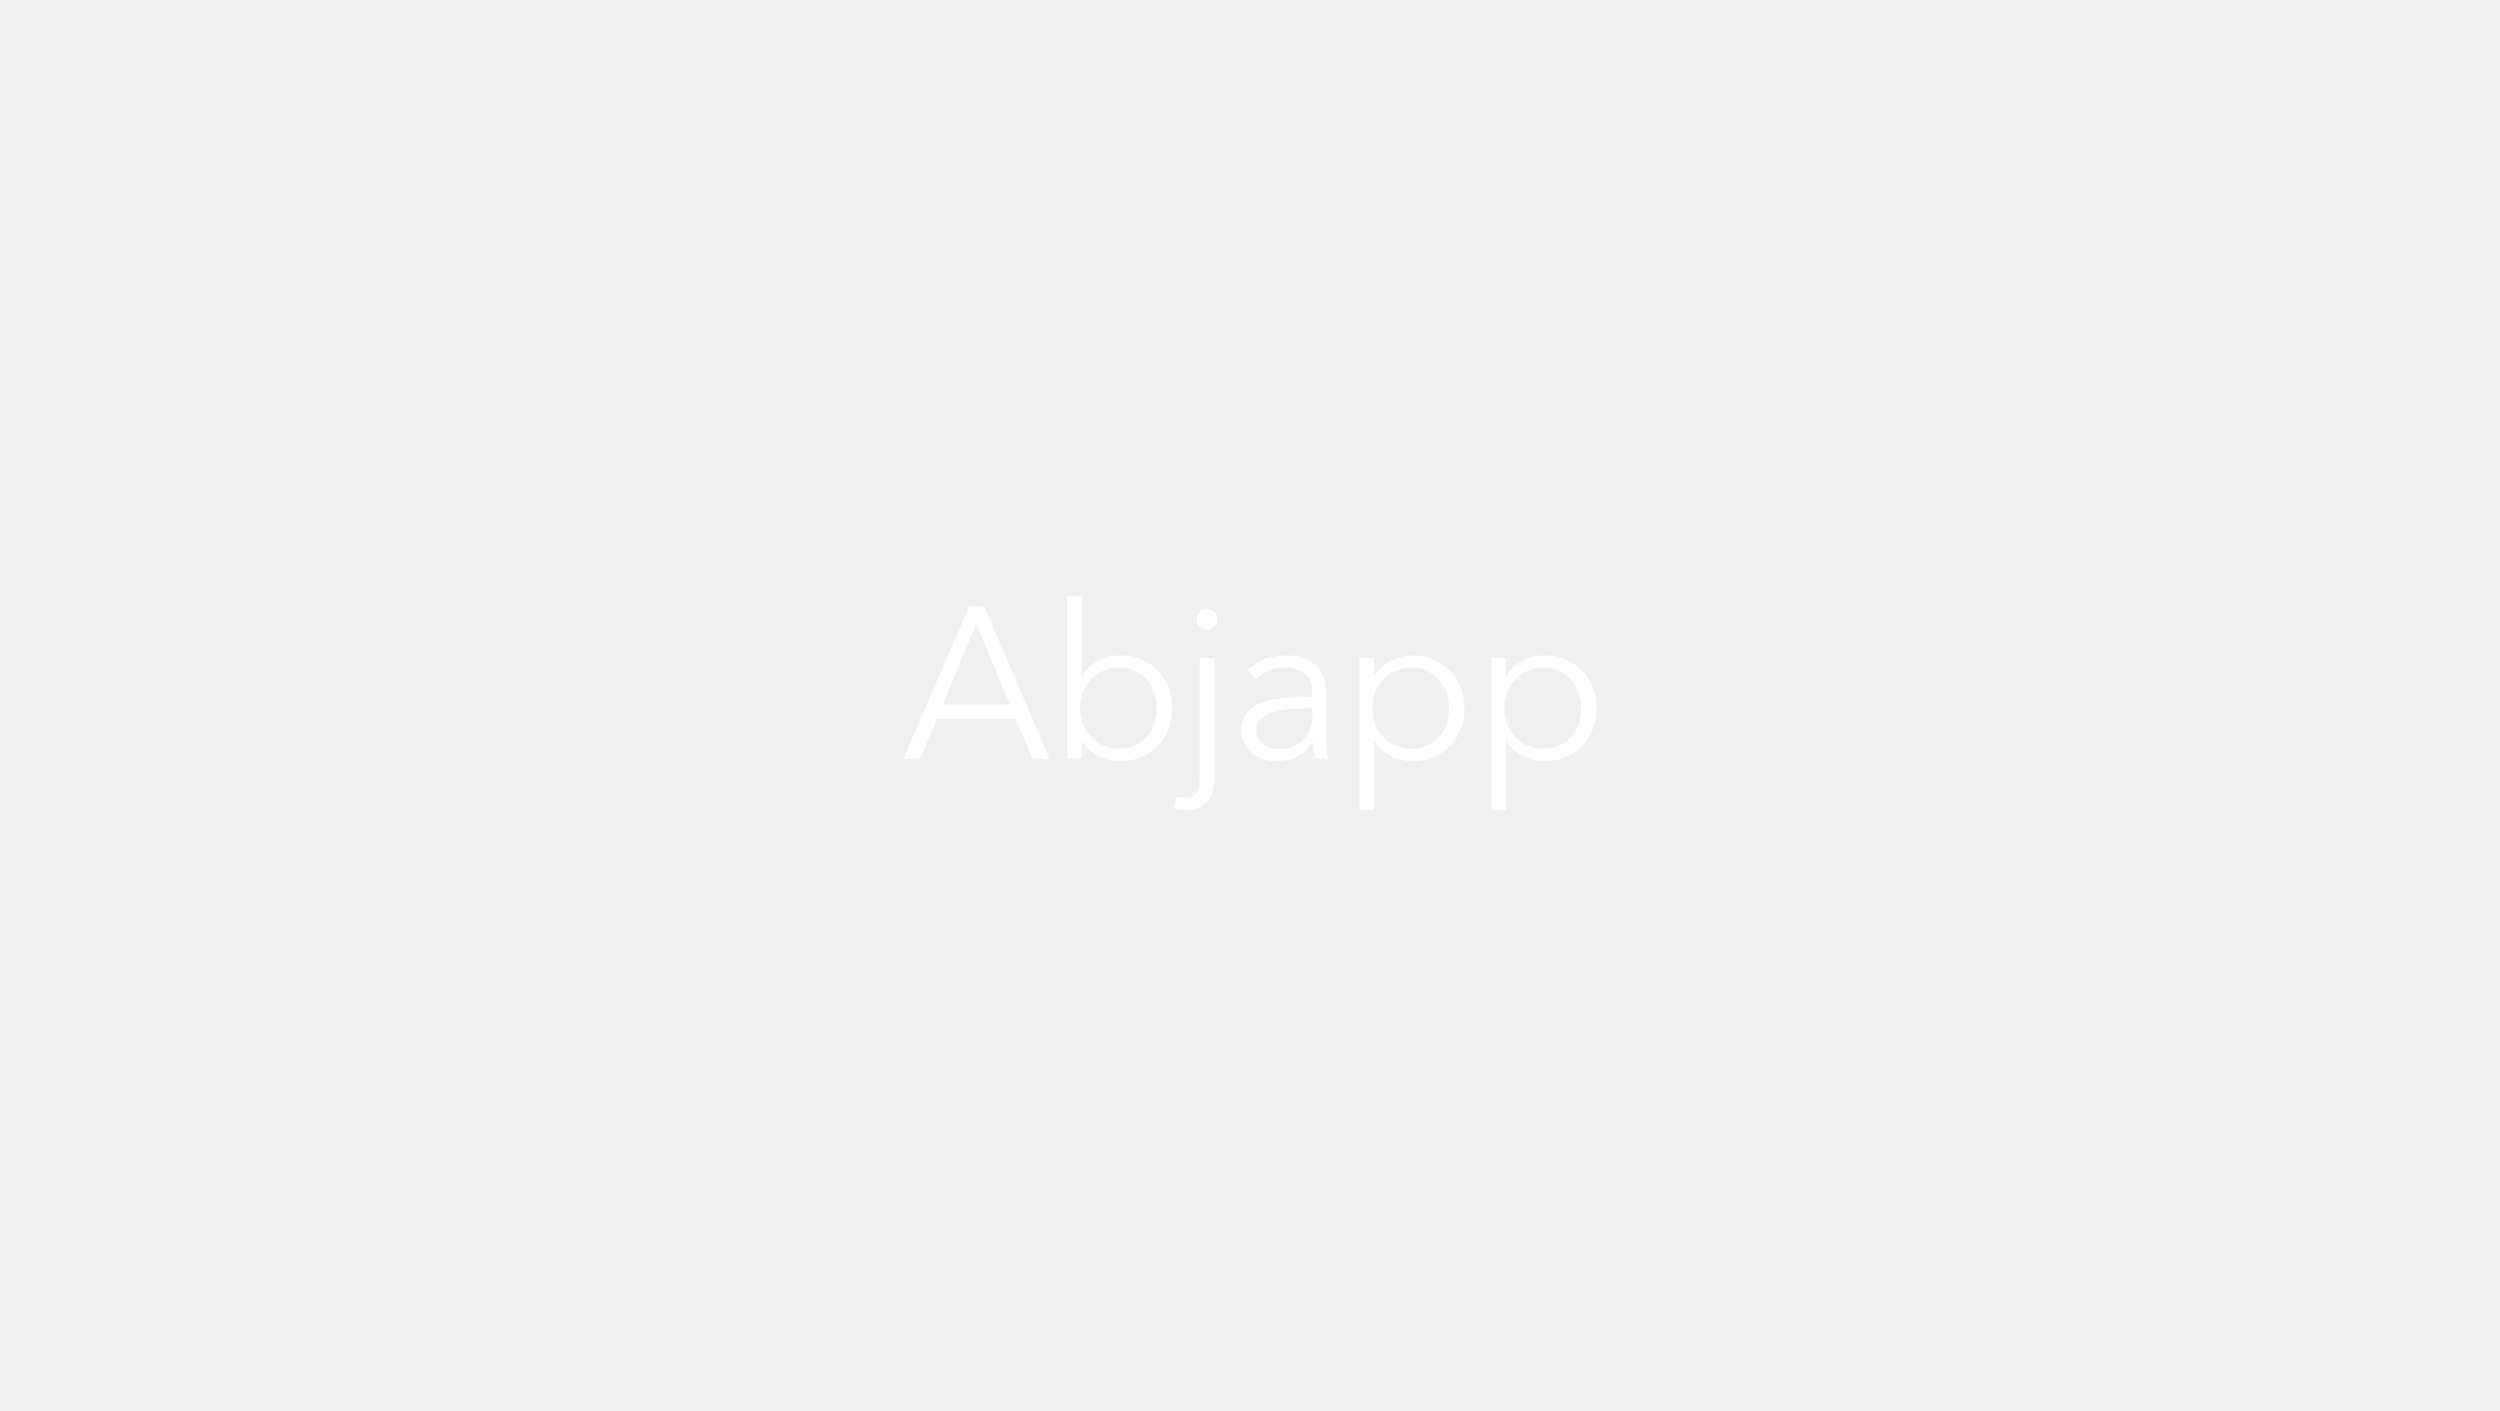
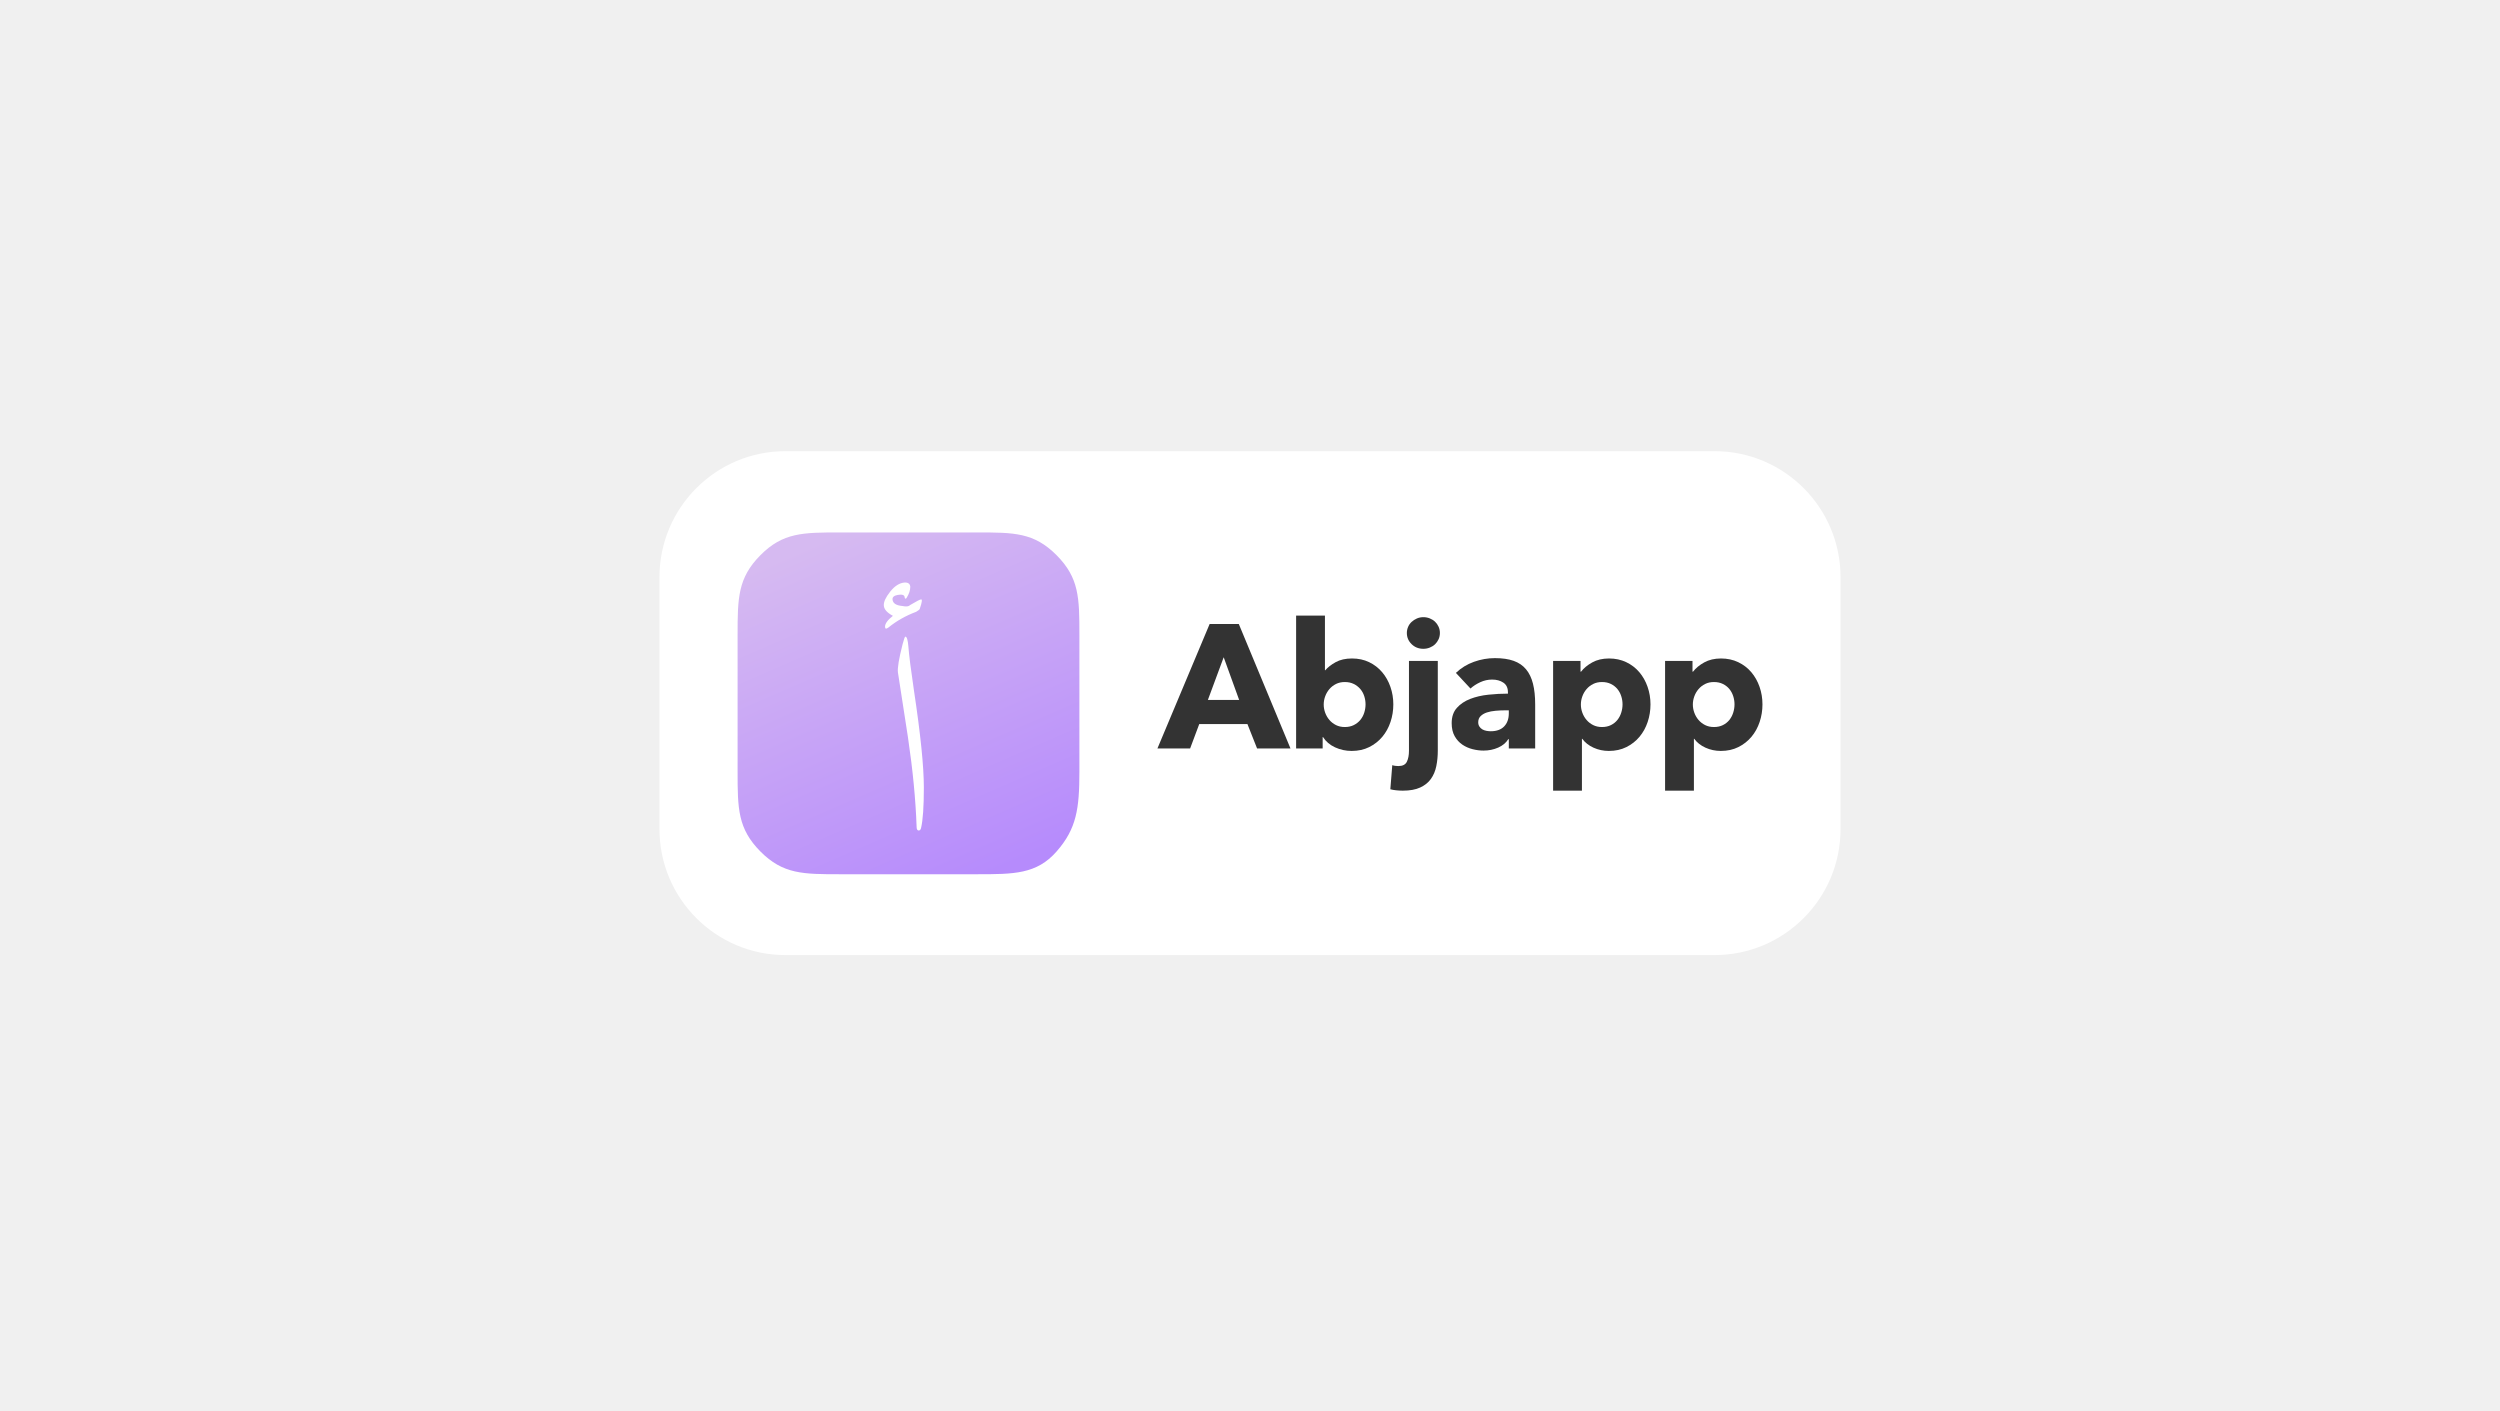
- <svg xmlns="http://www.w3.org/2000/svg" fill-rule="evenodd" stroke-linejoin="round" stroke-miterlimit="1.41" clip-rule="evenodd" viewBox="0 0 1280 722" width="1280" height="722">
-   <path fill="#fff" fill-rule="nonzero" d="M471.26 388.38h-8.69l33.66-77.88h7.7l33.44 77.88h-8.8l-8.58-20.46h-40.26l-8.47 20.46zm11.44-27.72h34.32l-17.16-41.36-17.16 41.36zm71.17 19.03v8.69h-7.48v-83.16h7.48v40.59h.22c2.2-3.373 5.06-5.922 8.58-7.645 3.52-1.723 7.15-2.585 10.89-2.585 4.033 0 7.682.697 10.945 2.09 3.263 1.393 6.05 3.3 8.36 5.72 2.31 2.42 4.107 5.28 5.39 8.58 1.283 3.3 1.925 6.857 1.925 10.67 0 3.813-.642 7.37-1.925 10.67s-3.08 6.16-5.39 8.58c-2.31 2.42-5.097 4.327-8.36 5.72-3.263 1.393-6.912 2.09-10.945 2.09-3.74 0-7.37-.843-10.89-2.53-3.52-1.687-6.38-4.18-8.58-7.48h-.22zm38.39-17.05c0-2.86-.44-5.555-1.32-8.085-.88-2.53-2.145-4.73-3.795-6.6-1.65-1.87-3.685-3.355-6.105-4.455-2.42-1.1-5.17-1.65-8.25-1.65-2.86 0-5.5.532-7.92 1.595s-4.51 2.53-6.27 4.4c-1.76 1.87-3.135 4.07-4.125 6.6-.99 2.53-1.485 5.262-1.485 8.195 0 2.933.495 5.665 1.485 8.195.99 2.53 2.365 4.712 4.125 6.545 1.76 1.833 3.85 3.282 6.27 4.345 2.42 1.063 5.06 1.595 7.92 1.595 3.08 0 5.83-.532 8.25-1.595s4.455-2.53 6.105-4.4c1.65-1.87 2.915-4.07 3.795-6.6.88-2.53 1.32-5.225 1.32-8.085zm10.01 45.1c.733.22 1.522.385 2.365.495.843.11 1.632.165 2.365.165 1.54 0 2.787-.275 3.74-.825a5.66 5.66 0 0 0 2.2-2.255c.513-.953.862-2.108 1.045-3.465.183-1.357.275-2.842.275-4.455v-60.5h7.48v61.71c0 2.053-.22 4.052-.66 5.995-.44 1.943-1.21 3.667-2.31 5.17-1.1 1.503-2.585 2.713-4.455 3.63-1.87.917-4.272 1.375-7.205 1.375-.807 0-1.76-.055-2.86-.165-1.1-.11-2.127-.312-3.08-.605l1.1-6.27zm21.01-90.64c0 1.54-.55 2.805-1.65 3.795-1.1.99-2.31 1.485-3.63 1.485-1.32 0-2.53-.495-3.63-1.485-1.1-.99-1.65-2.255-1.65-3.795s.55-2.805 1.65-3.795c1.1-.99 2.31-1.485 3.63-1.485 1.32 0 2.53.495 3.63 1.485 1.1.99 1.65 2.255 1.65 3.795zm48.62 38.06c0-4.473-1.173-7.81-3.52-10.01s-5.757-3.3-10.23-3.3c-3.08 0-5.94.55-8.58 1.65-2.64 1.1-4.877 2.567-6.71 4.4l-4.18-4.95c2.127-2.127 4.932-3.887 8.415-5.28 3.483-1.393 7.425-2.09 11.825-2.09 2.787 0 5.39.385 7.81 1.155s4.547 1.925 6.38 3.465c1.833 1.54 3.263 3.483 4.29 5.83 1.027 2.347 1.54 5.097 1.54 8.25v22.55c0 1.98.073 4.033.22 6.16.147 2.127.367 3.923.66 5.39h-6.71a55.167 55.167 0 0 1-.55-4.07 43.026 43.026 0 0 1-.22-4.29h-.22c-2.347 3.447-5.005 5.922-7.975 7.425-2.97 1.503-6.545 2.255-10.725 2.255-1.98 0-4.015-.275-6.105-.825a17.083 17.083 0 0 1-5.72-2.695c-1.723-1.247-3.153-2.86-4.29-4.84s-1.705-4.4-1.705-7.26c0-3.96 1.008-7.095 3.025-9.405 2.017-2.31 4.712-4.033 8.085-5.17 3.373-1.137 7.242-1.87 11.605-2.2a180.23 180.23 0 0 1 13.585-.495v-1.65zm-2.2 7.48c-3.08 0-6.178.128-9.295.385s-5.94.77-8.47 1.54c-2.53.77-4.602 1.888-6.215 3.355-1.613 1.467-2.42 3.41-2.42 5.83 0 1.833.348 3.373 1.045 4.62a8.55 8.55 0 0 0 2.805 3.025c1.173.77 2.475 1.32 3.905 1.65 1.43.33 2.878.495 4.345.495 2.64 0 4.987-.458 7.04-1.375s3.777-2.163 5.17-3.74c1.393-1.577 2.457-3.392 3.19-5.445.733-2.053 1.1-4.217 1.1-6.49v-3.85h-2.2zm33.77 52.14h-7.48V336.9h7.48v8.91h.33c2.127-3.373 4.968-5.922 8.525-7.645 3.557-1.723 7.168-2.585 10.835-2.585 4.033 0 7.682.697 10.945 2.09 3.263 1.393 6.05 3.3 8.36 5.72 2.31 2.42 4.107 5.28 5.39 8.58 1.283 3.3 1.925 6.857 1.925 10.67 0 3.813-.642 7.37-1.925 10.67s-3.08 6.16-5.39 8.58c-2.31 2.42-5.097 4.327-8.36 5.72-3.263 1.393-6.912 2.09-10.945 2.09-3.667 0-7.278-.862-10.835-2.585-3.557-1.723-6.398-4.198-8.525-7.425h-.33v35.09zm38.39-52.14c0-2.86-.44-5.555-1.32-8.085-.88-2.53-2.145-4.73-3.795-6.6-1.65-1.87-3.685-3.355-6.105-4.455-2.42-1.1-5.17-1.65-8.25-1.65-2.86 0-5.5.532-7.92 1.595s-4.51 2.53-6.27 4.4c-1.76 1.87-3.135 4.07-4.125 6.6-.99 2.53-1.485 5.262-1.485 8.195 0 2.933.495 5.665 1.485 8.195.99 2.53 2.365 4.712 4.125 6.545 1.76 1.833 3.85 3.282 6.27 4.345 2.42 1.063 5.06 1.595 7.92 1.595 3.08 0 5.83-.532 8.25-1.595s4.455-2.53 6.105-4.4c1.65-1.87 2.915-4.07 3.795-6.6.88-2.53 1.32-5.225 1.32-8.085zm29.26 52.14h-7.48V336.9h7.48v8.91h.33c2.127-3.373 4.968-5.922 8.525-7.645 3.557-1.723 7.168-2.585 10.835-2.585 4.033 0 7.682.697 10.945 2.09 3.263 1.393 6.05 3.3 8.36 5.72 2.31 2.42 4.107 5.28 5.39 8.58 1.283 3.3 1.925 6.857 1.925 10.67 0 3.813-.642 7.37-1.925 10.67s-3.08 6.16-5.39 8.58c-2.31 2.42-5.097 4.327-8.36 5.72-3.263 1.393-6.912 2.09-10.945 2.09-3.667 0-7.278-.862-10.835-2.585-3.557-1.723-6.398-4.198-8.525-7.425h-.33v35.09zm38.39-52.14c0-2.86-.44-5.555-1.32-8.085-.88-2.53-2.145-4.73-3.795-6.6-1.65-1.87-3.685-3.355-6.105-4.455-2.42-1.1-5.17-1.65-8.25-1.65-2.86 0-5.5.532-7.92 1.595s-4.51 2.53-6.27 4.4c-1.76 1.87-3.135 4.07-4.125 6.6-.99 2.53-1.485 5.262-1.485 8.195 0 2.933.495 5.665 1.485 8.195.99 2.53 2.365 4.712 4.125 6.545 1.76 1.833 3.85 3.282 6.27 4.345 2.42 1.063 5.06 1.595 7.92 1.595 3.08 0 5.83-.532 8.25-1.595s4.455-2.53 6.105-4.4c1.65-1.87 2.915-4.07 3.795-6.6.88-2.53 1.32-5.225 1.32-8.085z" />
+ <svg xmlns="http://www.w3.org/2000/svg" width="100%" height="100%" viewBox="0 0 1280 722" version="1.1" xml:space="preserve" style="fill-rule:evenodd;clip-rule:evenodd;stroke-linejoin:round;stroke-miterlimit:2;">
+   <g id="Abjapp">
+     <g>
+       <g id="Abjapp-logo">
+         <g>
+           <path d="M942.35,295.5c0,-35.599 -28.901,-64.5 -64.5,-64.5l-475.7,0c-35.599,0 -64.5,28.901 -64.5,64.5l0,129c0,35.599 28.901,64.5 64.5,64.5l475.7,0c35.599,0 64.5,-28.901 64.5,-64.5l0,-129Z" style="fill:#fff;" />
+           <path d="M643.63,383.22l-4.95,-12.51l-24.66,0l-4.68,12.51l-16.74,0l26.73,-63.72l14.94,0l26.46,63.72l-17.1,0Zm-17.1,-46.71l-8.1,21.87l16.02,0l-7.92,-21.87Z" style="fill:#333;fill-rule:nonzero;" />
+           <path d="M713.38,360.63c0,3.12 -0.48,6.12 -1.44,9c-0.96,2.88 -2.355,5.415 -4.185,7.605c-1.83,2.19 -4.065,3.945 -6.705,5.265c-2.64,1.32 -5.64,1.98 -9,1.98c-3,0 -5.835,-0.615 -8.505,-1.845c-2.67,-1.23 -4.725,-2.985 -6.165,-5.265l-0.18,0l0,5.85l-13.59,0l0,-68.04l14.76,0l0,27.99l0.18,0c1.26,-1.5 3.03,-2.88 5.31,-4.14c2.28,-1.26 5.07,-1.89 8.37,-1.89c3.24,0 6.165,0.63 8.775,1.89c2.61,1.26 4.83,2.97 6.66,5.13c1.83,2.16 3.24,4.665 4.23,7.515c0.99,2.85 1.485,5.835 1.485,8.955Zm-14.22,0c0,-1.44 -0.225,-2.85 -0.675,-4.23c-0.45,-1.38 -1.125,-2.595 -2.025,-3.645c-0.9,-1.05 -2.01,-1.905 -3.33,-2.565c-1.32,-0.66 -2.85,-0.99 -4.59,-0.99c-1.68,0 -3.18,0.33 -4.5,0.99c-1.32,0.66 -2.445,1.53 -3.375,2.61c-0.93,1.08 -1.65,2.31 -2.16,3.69c-0.51,1.38 -0.765,2.79 -0.765,4.23c0,1.44 0.255,2.85 0.765,4.23c0.51,1.38 1.23,2.61 2.16,3.69c0.93,1.08 2.055,1.95 3.375,2.61c1.32,0.66 2.82,0.99 4.5,0.99c1.74,0 3.27,-0.33 4.59,-0.99c1.32,-0.66 2.43,-1.53 3.33,-2.61c0.9,-1.08 1.575,-2.325 2.025,-3.735c0.45,-1.41 0.675,-2.835 0.675,-4.275Z" style="fill:#333;fill-rule:nonzero;" />
+           <path d="M737.23,324.09c0,1.14 -0.225,2.205 -0.675,3.195c-0.45,0.99 -1.05,1.845 -1.8,2.565c-0.75,0.72 -1.65,1.29 -2.7,1.71c-1.05,0.42 -2.145,0.63 -3.285,0.63c-2.4,0 -4.41,-0.795 -6.03,-2.385c-1.62,-1.59 -2.43,-3.495 -2.43,-5.715c0,-1.08 0.21,-2.115 0.63,-3.105c0.42,-0.99 1.02,-1.845 1.8,-2.565c0.78,-0.72 1.68,-1.305 2.7,-1.755c1.02,-0.45 2.13,-0.675 3.33,-0.675c1.14,0 2.235,0.21 3.285,0.63c1.05,0.42 1.95,0.99 2.7,1.71c0.75,0.72 1.35,1.575 1.8,2.565c0.45,0.99 0.675,2.055 0.675,3.195Zm-1.08,60.3c0,2.76 -0.255,5.385 -0.765,7.875c-0.51,2.49 -1.425,4.665 -2.745,6.525c-1.32,1.86 -3.15,3.33 -5.49,4.41c-2.34,1.08 -5.31,1.62 -8.91,1.62c-1.02,0 -2.13,-0.06 -3.33,-0.18c-1.2,-0.12 -2.22,-0.3 -3.06,-0.54l0.99,-12.33c0.54,0.18 1.095,0.3 1.665,0.36c0.57,0.06 1.065,0.09 1.485,0.09c2.16,0 3.6,-0.735 4.32,-2.205c0.72,-1.47 1.08,-3.345 1.08,-5.625l0,-45.99l14.76,0l0,45.99Z" style="fill:#333;fill-rule:nonzero;" />
+           <path d="M772.51,363.69l-1.89,0c-1.62,0 -3.255,0.075 -4.905,0.225c-1.65,0.15 -3.12,0.435 -4.41,0.855c-1.29,0.42 -2.355,1.035 -3.195,1.845c-0.84,0.81 -1.26,1.875 -1.26,3.195c0,0.84 0.195,1.56 0.585,2.16c0.39,0.6 0.885,1.08 1.485,1.44c0.6,0.36 1.29,0.615 2.07,0.765c0.78,0.15 1.53,0.225 2.25,0.225c3,0 5.295,-0.825 6.885,-2.475c1.59,-1.65 2.385,-3.885 2.385,-6.705l0,-1.53Zm-27.09,-19.17c2.64,-2.52 5.715,-4.41 9.225,-5.67c3.51,-1.26 7.095,-1.89 10.755,-1.89c3.78,0 6.975,0.465 9.585,1.395c2.61,0.93 4.725,2.37 6.345,4.32c1.62,1.95 2.805,4.41 3.555,7.38c0.75,2.97 1.125,6.495 1.125,10.575l0,22.59l-13.5,0l0,-4.77l-0.27,0c-1.14,1.86 -2.865,3.3 -5.175,4.32c-2.31,1.02 -4.815,1.53 -7.515,1.53c-1.8,0 -3.66,-0.24 -5.58,-0.72c-1.92,-0.48 -3.675,-1.26 -5.265,-2.34c-1.59,-1.08 -2.895,-2.52 -3.915,-4.32c-1.02,-1.8 -1.53,-4.02 -1.53,-6.66c0,-3.24 0.885,-5.85 2.655,-7.83c1.77,-1.98 4.05,-3.51 6.84,-4.59c2.79,-1.08 5.895,-1.8 9.315,-2.16c3.42,-0.36 6.75,-0.54 9.99,-0.54l0,-0.72c0,-2.22 -0.78,-3.855 -2.34,-4.905c-1.56,-1.05 -3.48,-1.575 -5.76,-1.575c-2.1,0 -4.125,0.45 -6.075,1.35c-1.95,0.9 -3.615,1.98 -4.995,3.24l-7.47,-8.01Z" style="fill:#333;fill-rule:nonzero;" />
+           <path d="M845.05,360.63c0,3.12 -0.48,6.12 -1.44,9c-0.96,2.88 -2.355,5.415 -4.185,7.605c-1.83,2.19 -4.065,3.945 -6.705,5.265c-2.64,1.32 -5.64,1.98 -9,1.98c-2.76,0 -5.37,-0.555 -7.83,-1.665c-2.46,-1.11 -4.38,-2.625 -5.76,-4.545l-0.18,0l0,26.55l-14.76,0l0,-66.42l14.04,0l0,5.49l0.27,0c1.38,-1.8 3.285,-3.375 5.715,-4.725c2.43,-1.35 5.295,-2.025 8.595,-2.025c3.24,0 6.18,0.63 8.82,1.89c2.64,1.26 4.875,2.97 6.705,5.13c1.83,2.16 3.24,4.665 4.23,7.515c0.99,2.85 1.485,5.835 1.485,8.955Zm-14.31,0c0,-1.44 -0.225,-2.85 -0.675,-4.23c-0.45,-1.38 -1.11,-2.595 -1.98,-3.645c-0.87,-1.05 -1.965,-1.905 -3.285,-2.565c-1.32,-0.66 -2.85,-0.99 -4.59,-0.99c-1.68,0 -3.18,0.33 -4.5,0.99c-1.32,0.66 -2.445,1.53 -3.375,2.61c-0.93,1.08 -1.65,2.31 -2.16,3.69c-0.51,1.38 -0.765,2.79 -0.765,4.23c0,1.44 0.255,2.85 0.765,4.23c0.51,1.38 1.23,2.61 2.16,3.69c0.93,1.08 2.055,1.95 3.375,2.61c1.32,0.66 2.82,0.99 4.5,0.99c1.74,0 3.27,-0.33 4.59,-0.99c1.32,-0.66 2.415,-1.53 3.285,-2.61c0.87,-1.08 1.53,-2.325 1.98,-3.735c0.45,-1.41 0.675,-2.835 0.675,-4.275Z" style="fill:#333;fill-rule:nonzero;" />
+           <path d="M902.38,360.63c0,3.12 -0.48,6.12 -1.44,9c-0.96,2.88 -2.355,5.415 -4.185,7.605c-1.83,2.19 -4.065,3.945 -6.705,5.265c-2.64,1.32 -5.64,1.98 -9,1.98c-2.76,0 -5.37,-0.555 -7.83,-1.665c-2.46,-1.11 -4.38,-2.625 -5.76,-4.545l-0.18,0l0,26.55l-14.76,0l0,-66.42l14.04,0l0,5.49l0.27,0c1.38,-1.8 3.285,-3.375 5.715,-4.725c2.43,-1.35 5.295,-2.025 8.595,-2.025c3.24,0 6.18,0.63 8.82,1.89c2.64,1.26 4.875,2.97 6.705,5.13c1.83,2.16 3.24,4.665 4.23,7.515c0.99,2.85 1.485,5.835 1.485,8.955Zm-14.31,0c0,-1.44 -0.225,-2.85 -0.675,-4.23c-0.45,-1.38 -1.11,-2.595 -1.98,-3.645c-0.87,-1.05 -1.965,-1.905 -3.285,-2.565c-1.32,-0.66 -2.85,-0.99 -4.59,-0.99c-1.68,0 -3.18,0.33 -4.5,0.99c-1.32,0.66 -2.445,1.53 -3.375,2.61c-0.93,1.08 -1.65,2.31 -2.16,3.69c-0.51,1.38 -0.765,2.79 -0.765,4.23c0,1.44 0.255,2.85 0.765,4.23c0.51,1.38 1.23,2.61 2.16,3.69c0.93,1.08 2.055,1.95 3.375,2.61c1.32,0.66 2.82,0.99 4.5,0.99c1.74,0 3.27,-0.33 4.59,-0.99c1.32,-0.66 2.415,-1.53 3.285,-2.61c0.87,-1.08 1.53,-2.325 1.98,-3.735c0.45,-1.41 0.675,-2.835 0.675,-4.275Z" style="fill:#333;fill-rule:nonzero;" />
+           <g>
+             <clipPath id="_clip1">
+               <path d="M500.15,272.61l-70,0c-18.958,0 -29.279,0 -40.833,11.667c-11.554,11.666 -11.667,21.875 -11.667,40.833l0,70c0,18.958 0.113,29.167 11.667,40.833c11.554,11.667 21.875,11.667 40.833,11.667c18.958,0 51.042,0 70,0c18.958,0 30.616,0 40.833,-11.667c10.217,-11.666 11.667,-21.875 11.667,-40.833l0,-70c0,-18.958 -0.088,-29.167 -11.667,-40.833c-11.578,-11.667 -21.832,-11.667 -40.833,-11.667Z" />
+             </clipPath>
+             <g clip-path="url(#_clip1)">
+               <g>
+                 <rect x="377.65" y="272.61" width="175" height="175" style="fill:url(#_Linear2);" />
+                 <rect x="377.65" y="272.61" width="175" height="175" style="fill:url(#_Linear3);" />
+                 <clipPath id="_clip4">
+                   <path d="M473.011,403.23c0,9.797 -0.48,16.717 -1.441,20.759c-0.205,0.822 -0.617,1.233 -1.235,1.233c-0.686,-0.068 -1.029,-0.685 -1.029,-1.85c-0.48,-13.907 -1.955,-29.185 -4.426,-45.834l-5.146,-33.296c-0.274,-2.261 0.515,-7.023 2.368,-14.285c0.686,-2.672 1.166,-4.008 1.44,-4.008c0.755,0 1.27,1.678 1.544,5.036c0.343,4.521 1.304,12.092 2.882,22.711c3.362,22.267 5.043,38.778 5.043,49.534Zm-1.36,-96.35c0.62,0 0.379,1.61 -0.724,4.83c-0.069,0.342 -0.69,0.856 -1.862,1.541c-5.31,1.987 -10.033,4.658 -14.171,8.015c-1.172,0.89 -1.758,0.753 -1.758,-0.411c0,-1.576 1.344,-3.425 4.034,-5.549c-2.965,-1.575 -4.517,-3.322 -4.655,-5.24c-0.138,-1.85 0.948,-4.23 3.258,-7.142c2.31,-2.911 4.776,-4.469 7.396,-4.675c1.793,-0.068 2.758,0.651 2.896,2.158c0,1.781 -0.62,3.665 -1.862,5.651c-0.206,0.411 -0.448,0.548 -0.724,0.411c-0.206,-0.137 -0.31,-0.411 -0.31,-0.822c-0.207,-1.096 -1.414,-1.438 -3.62,-1.027c-1.793,0.342 -2.655,1.096 -2.586,2.26c0.138,1.987 1.827,3.117 5.068,3.391c1.931,0.411 3.207,0.274 3.827,-0.411c3.31,-1.986 5.241,-2.98 5.793,-2.98Z" />
+                 </clipPath>
+                 <g clip-path="url(#_clip4)">
+                   <rect x="441.833" y="287.574" width="41.849" height="148.319" style="fill:#fff;" />
+                 </g>
+               </g>
+             </g>
+           </g>
+         </g>
+       </g>
+     </g>
+   </g>
+   <defs>
+     <linearGradient id="_Linear2" x1="0" y1="0" x2="1" y2="0" gradientUnits="userSpaceOnUse" gradientTransform="matrix(1.33815e-13,2185.37,-2185.37,1.33815e-13,377.65,272.61)">
+       <stop offset="0" style="stop-color:#c4a2fd;stop-opacity:0" />
+       <stop offset="1" style="stop-color:#dec8f4;stop-opacity:0" />
+     </linearGradient>
+     <linearGradient id="_Linear3" x1="0" y1="0" x2="1" y2="0" gradientUnits="userSpaceOnUse" gradientTransform="matrix(-76.122,-175,175,-76.122,506.198,447.61)">
+       <stop offset="0" style="stop-color:#b68bfc;stop-opacity:1" />
+       <stop offset="1" style="stop-color:#d6baf1;stop-opacity:1" />
+     </linearGradient>
+   </defs>
</svg>
